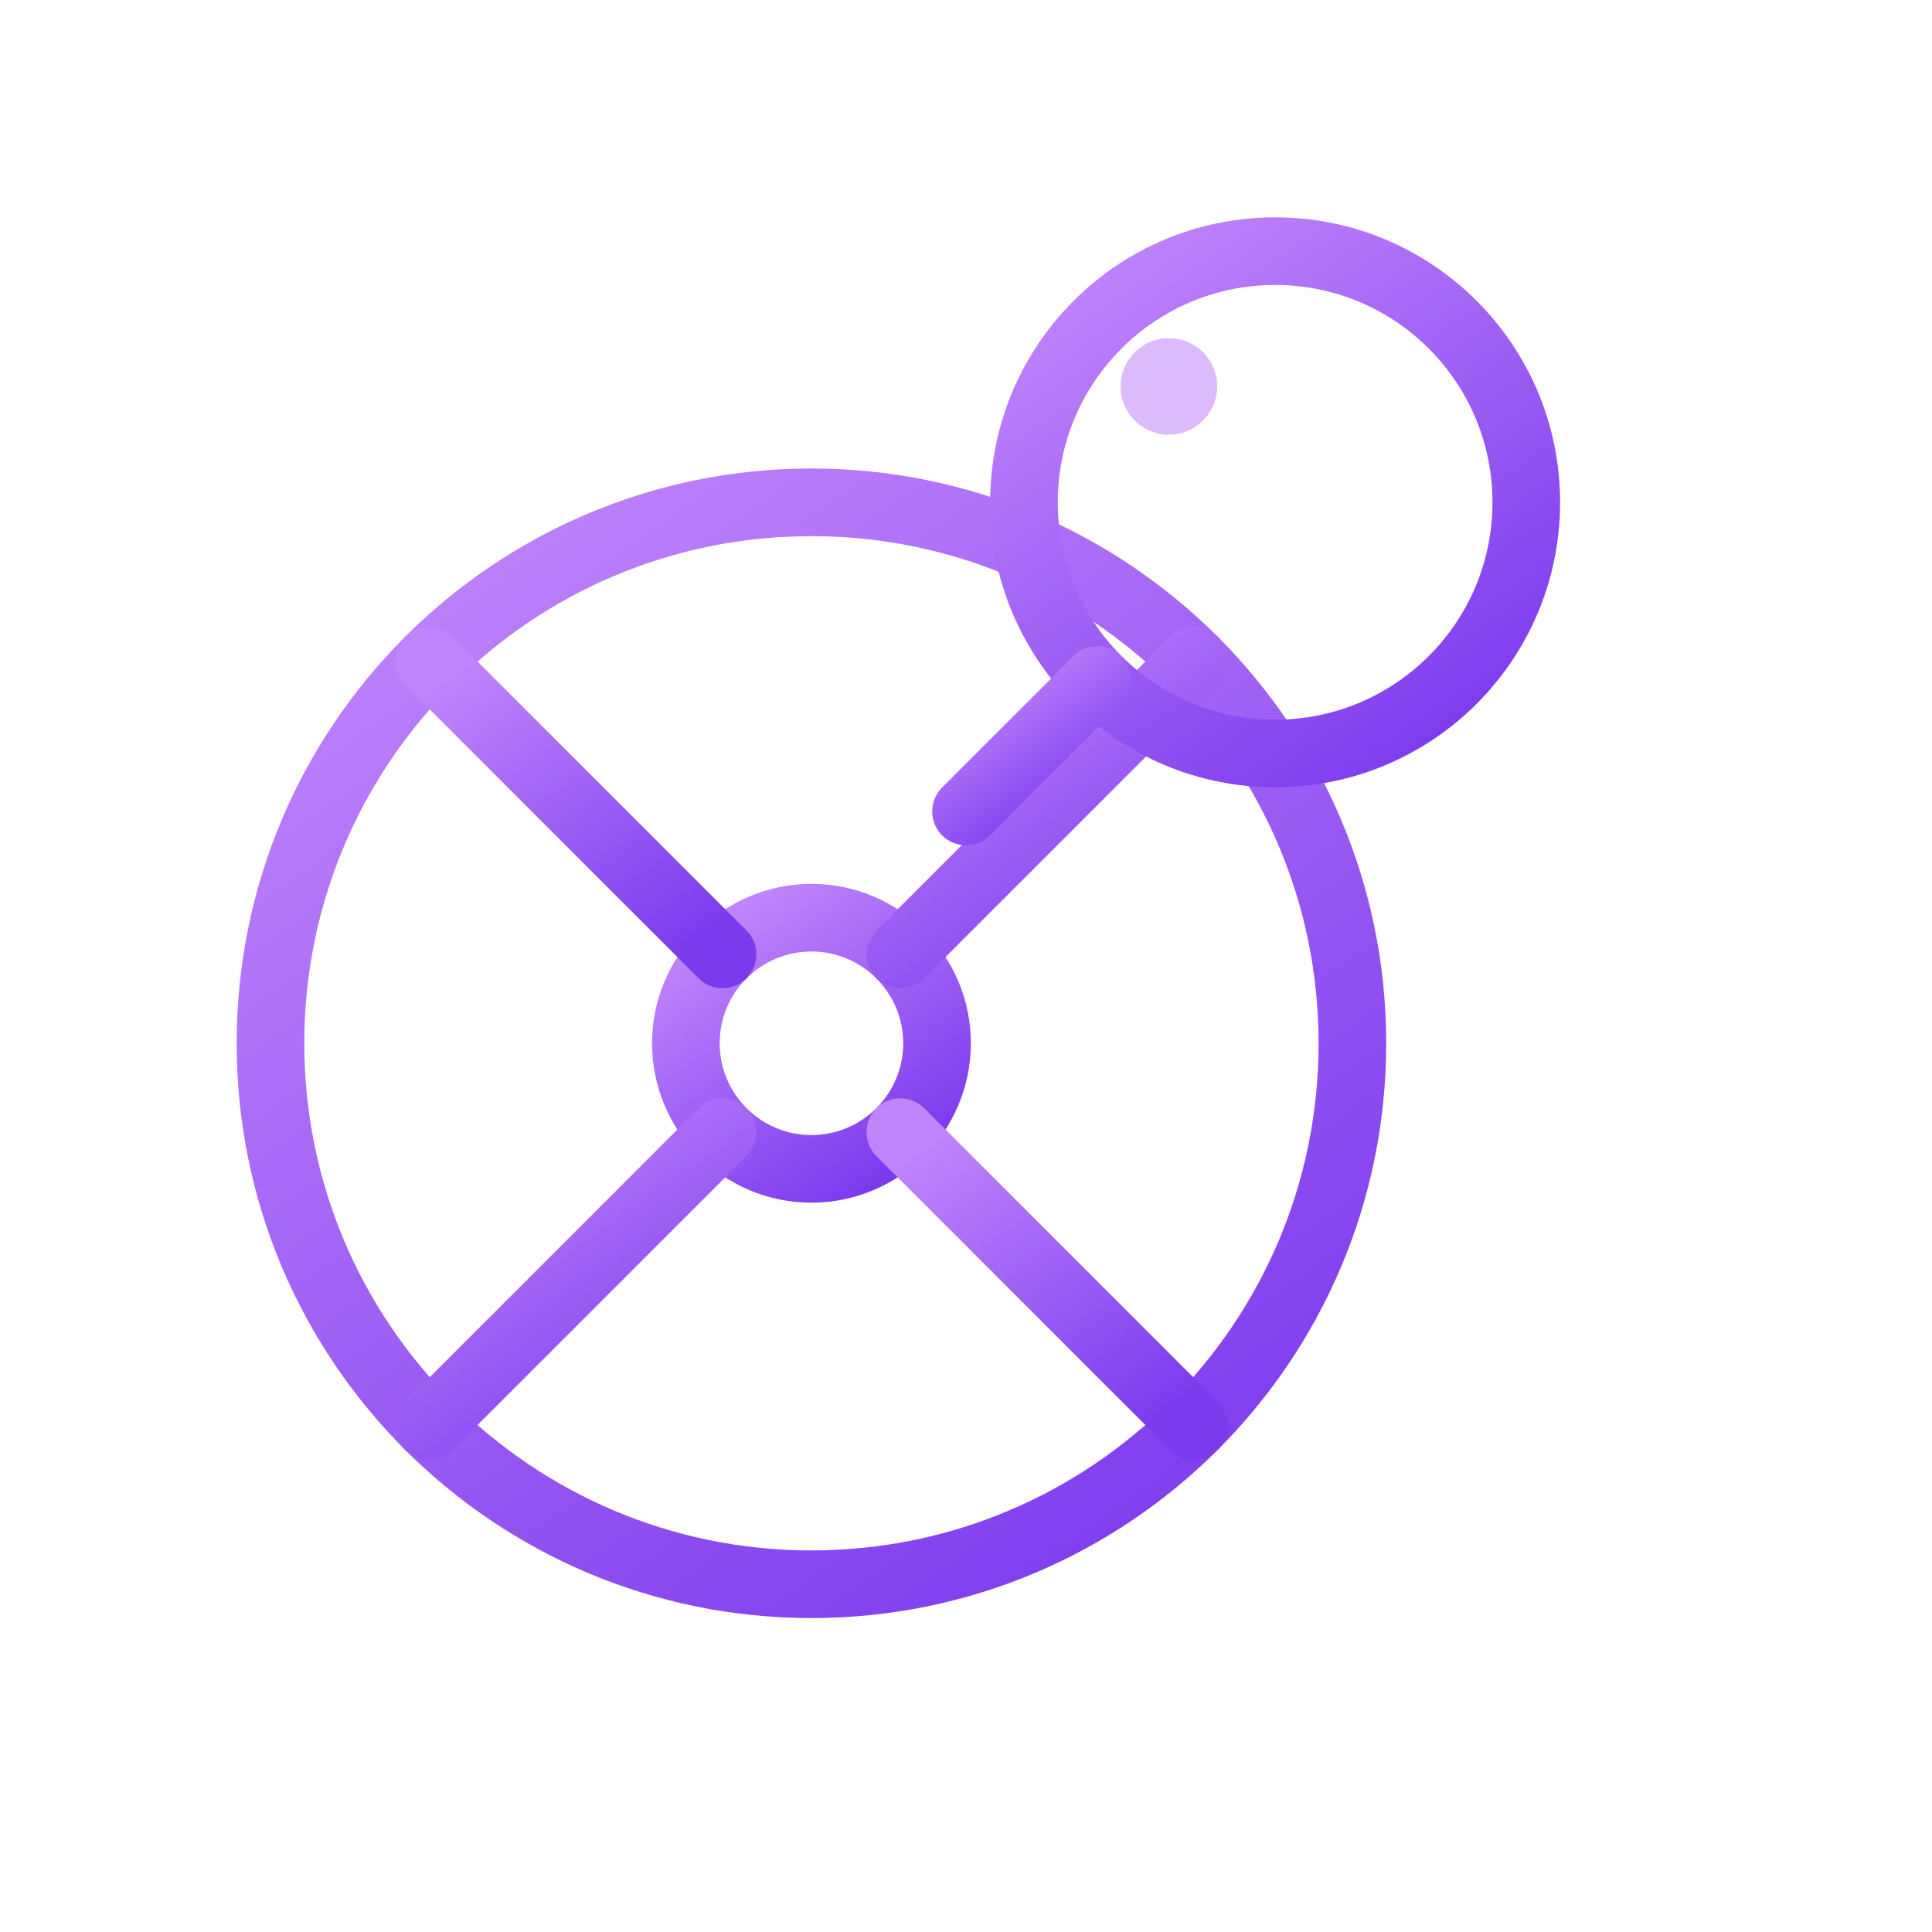
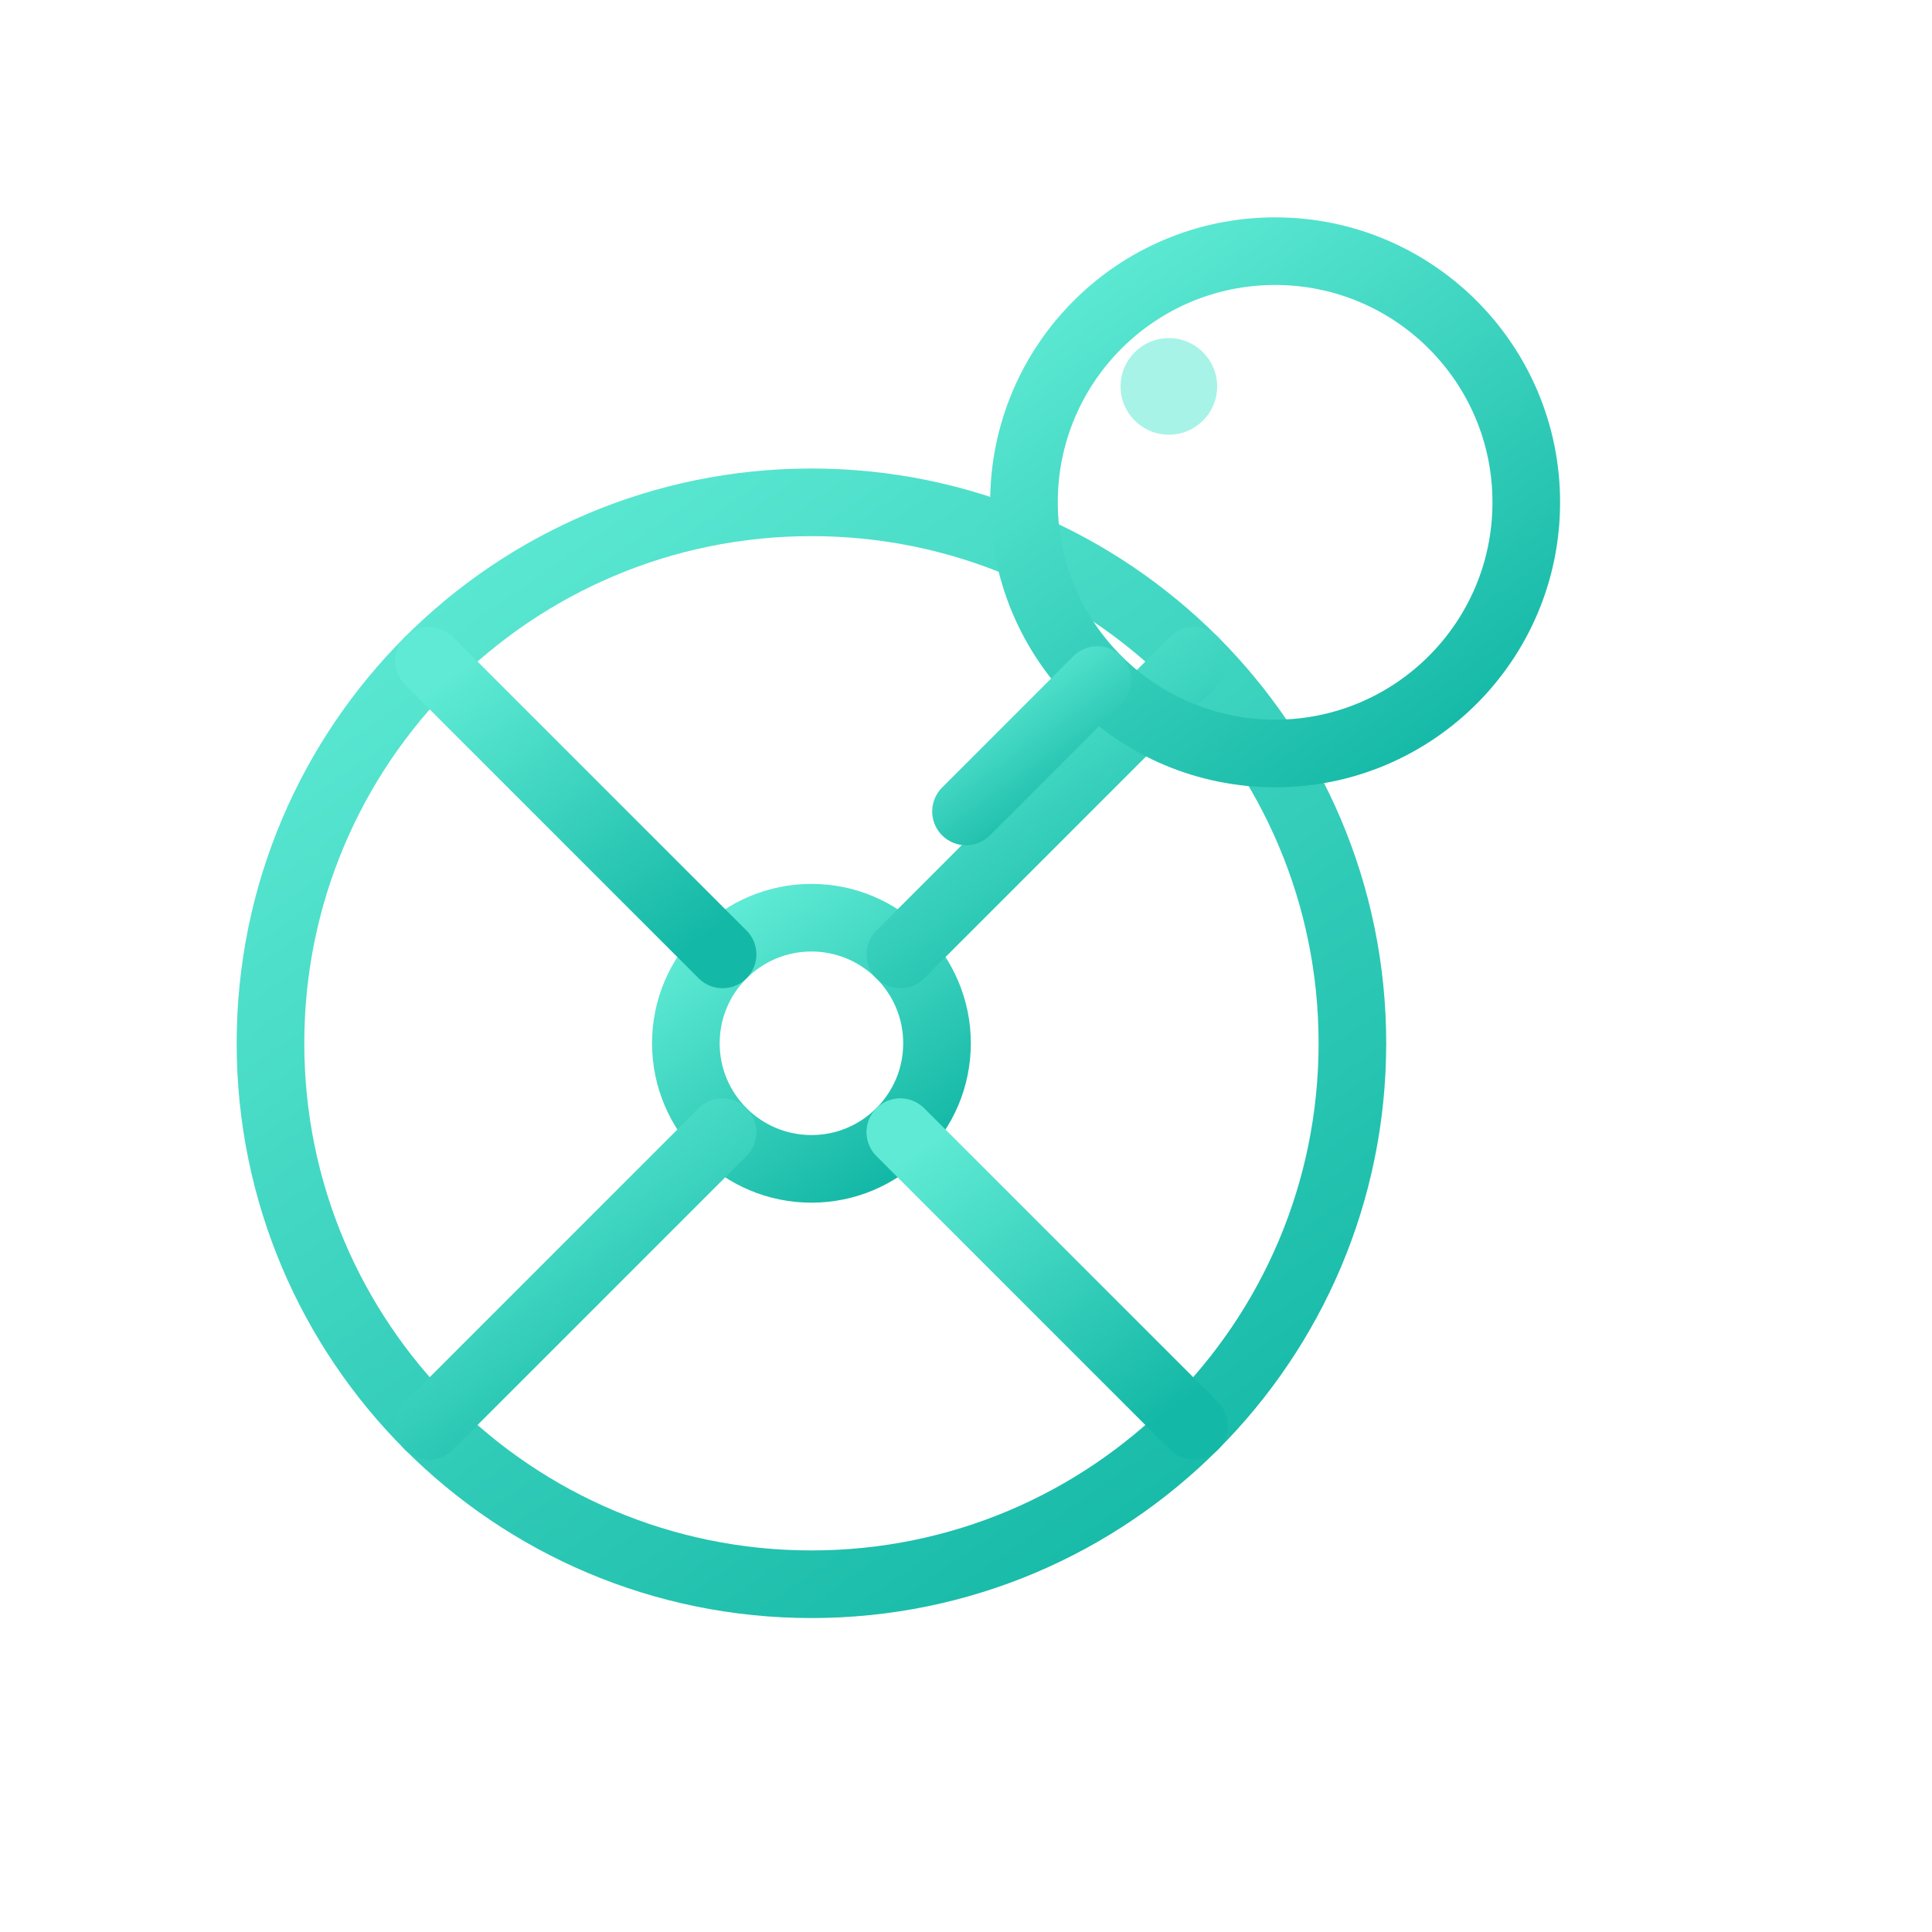
<svg xmlns="http://www.w3.org/2000/svg" viewBox="0 0 100 100">
  <defs>
    <linearGradient id="pg" x1="15%" y1="0%" x2="85%" y2="100%">
-       <stop offset="0%" stop-color="#c084fc" />
-       <stop offset="100%" stop-color="#7c3aed" />
+       <stop offset="0%" stop-color="#5eead4" />
+       <stop offset="100%" stop-color="#14b8a6" />
    </linearGradient>
  </defs>
  <circle cx="42" cy="54" r="28" fill="none" stroke="url(#pg)" stroke-width="3.5" />
  <circle cx="42" cy="54" r="6.5" fill="none" stroke="url(#pg)" stroke-width="3.5" />
  <line x1="42" y1="47.5" x2="42" y2="26" stroke="url(#pg)" stroke-width="3.5" stroke-linecap="round" />
  <line x1="46.6" y1="49.4" x2="61.8" y2="34.2" stroke="url(#pg)" stroke-width="3.5" stroke-linecap="round" />
  <line x1="48.5" y1="54" x2="70" y2="54" stroke="url(#pg)" stroke-width="3.5" stroke-linecap="round" />
  <line x1="46.6" y1="58.6" x2="61.8" y2="73.8" stroke="url(#pg)" stroke-width="3.5" stroke-linecap="round" />
  <line x1="42" y1="60.5" x2="42" y2="82" stroke="url(#pg)" stroke-width="3.5" stroke-linecap="round" />
  <line x1="37.4" y1="58.6" x2="22.2" y2="73.8" stroke="url(#pg)" stroke-width="3.5" stroke-linecap="round" />
  <line x1="35.5" y1="54" x2="14" y2="54" stroke="url(#pg)" stroke-width="3.5" stroke-linecap="round" />
  <line x1="37.4" y1="49.4" x2="22.2" y2="34.2" stroke="url(#pg)" stroke-width="3.5" stroke-linecap="round" />
  <circle cx="66" cy="26" r="13" fill="none" stroke="url(#pg)" stroke-width="3.5" />
  <line x1="56.8" y1="35.2" x2="50" y2="42" stroke="url(#pg)" stroke-width="3.5" stroke-linecap="round" />
-   <circle cx="60.5" cy="20" r="2.5" fill="#c084fc" opacity="0.55" />
+   <circle cx="60.5" cy="20" r="2.5" fill="#5eead4" opacity="0.55" />
</svg>
